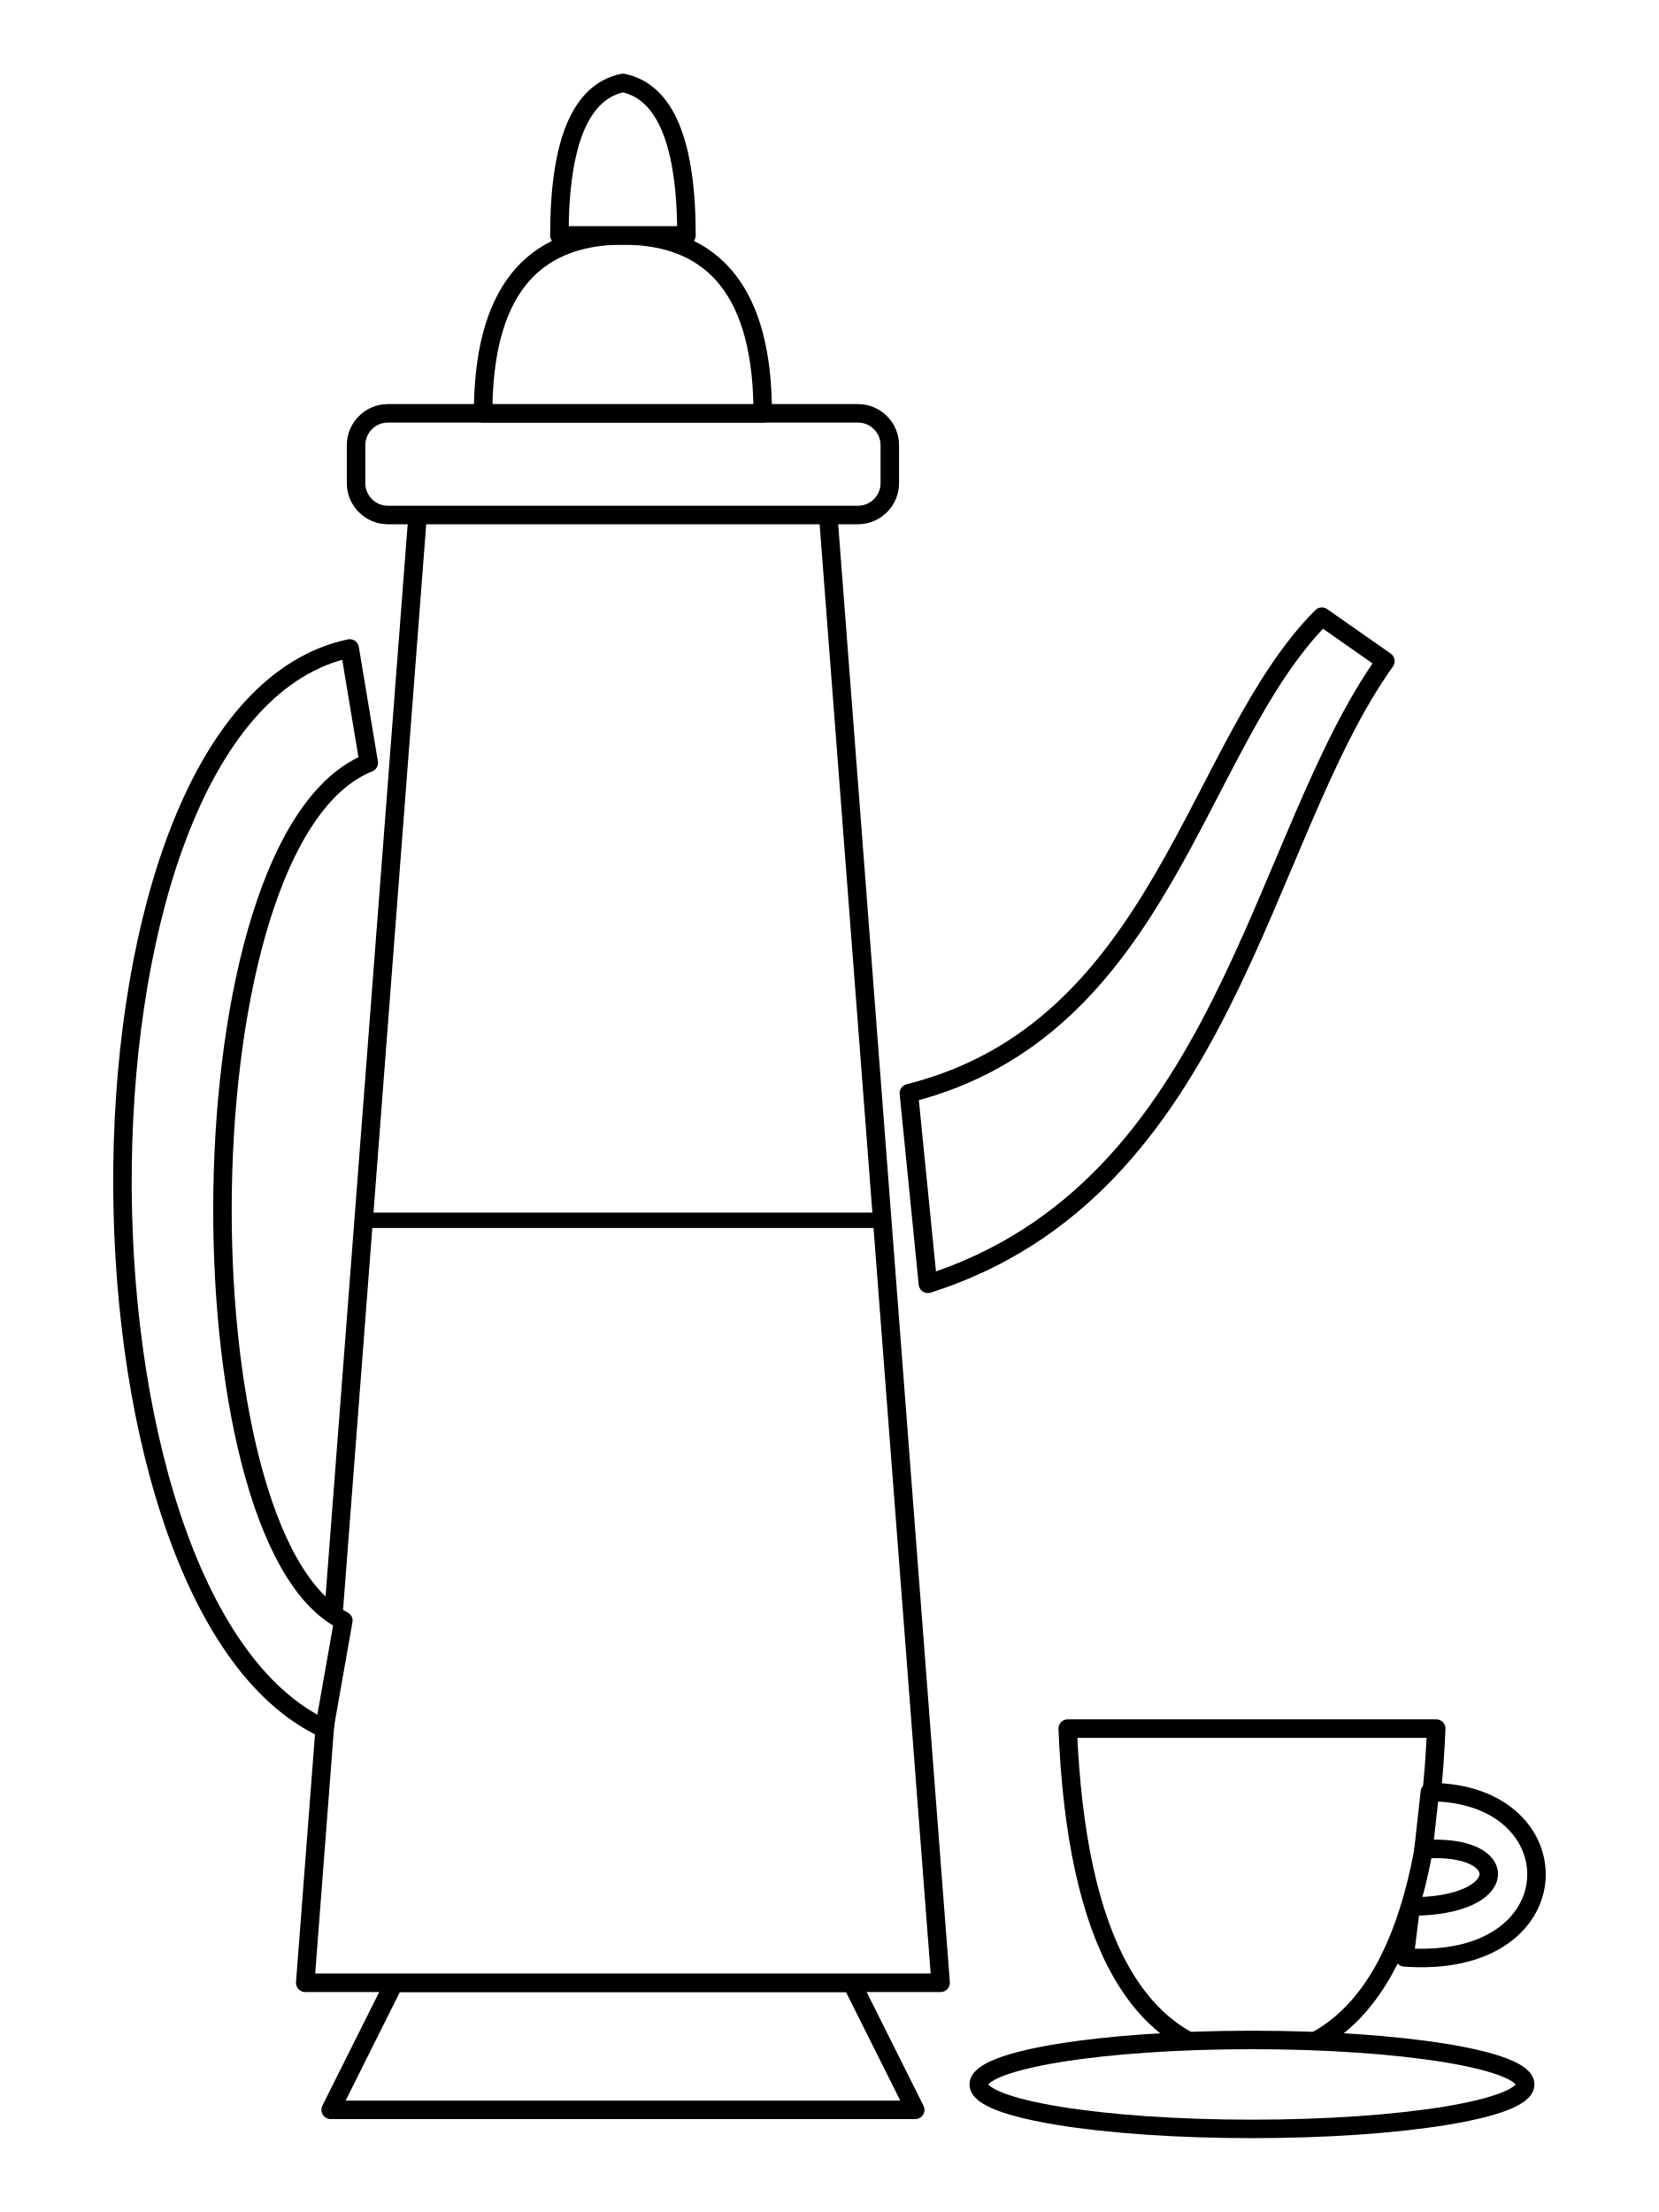
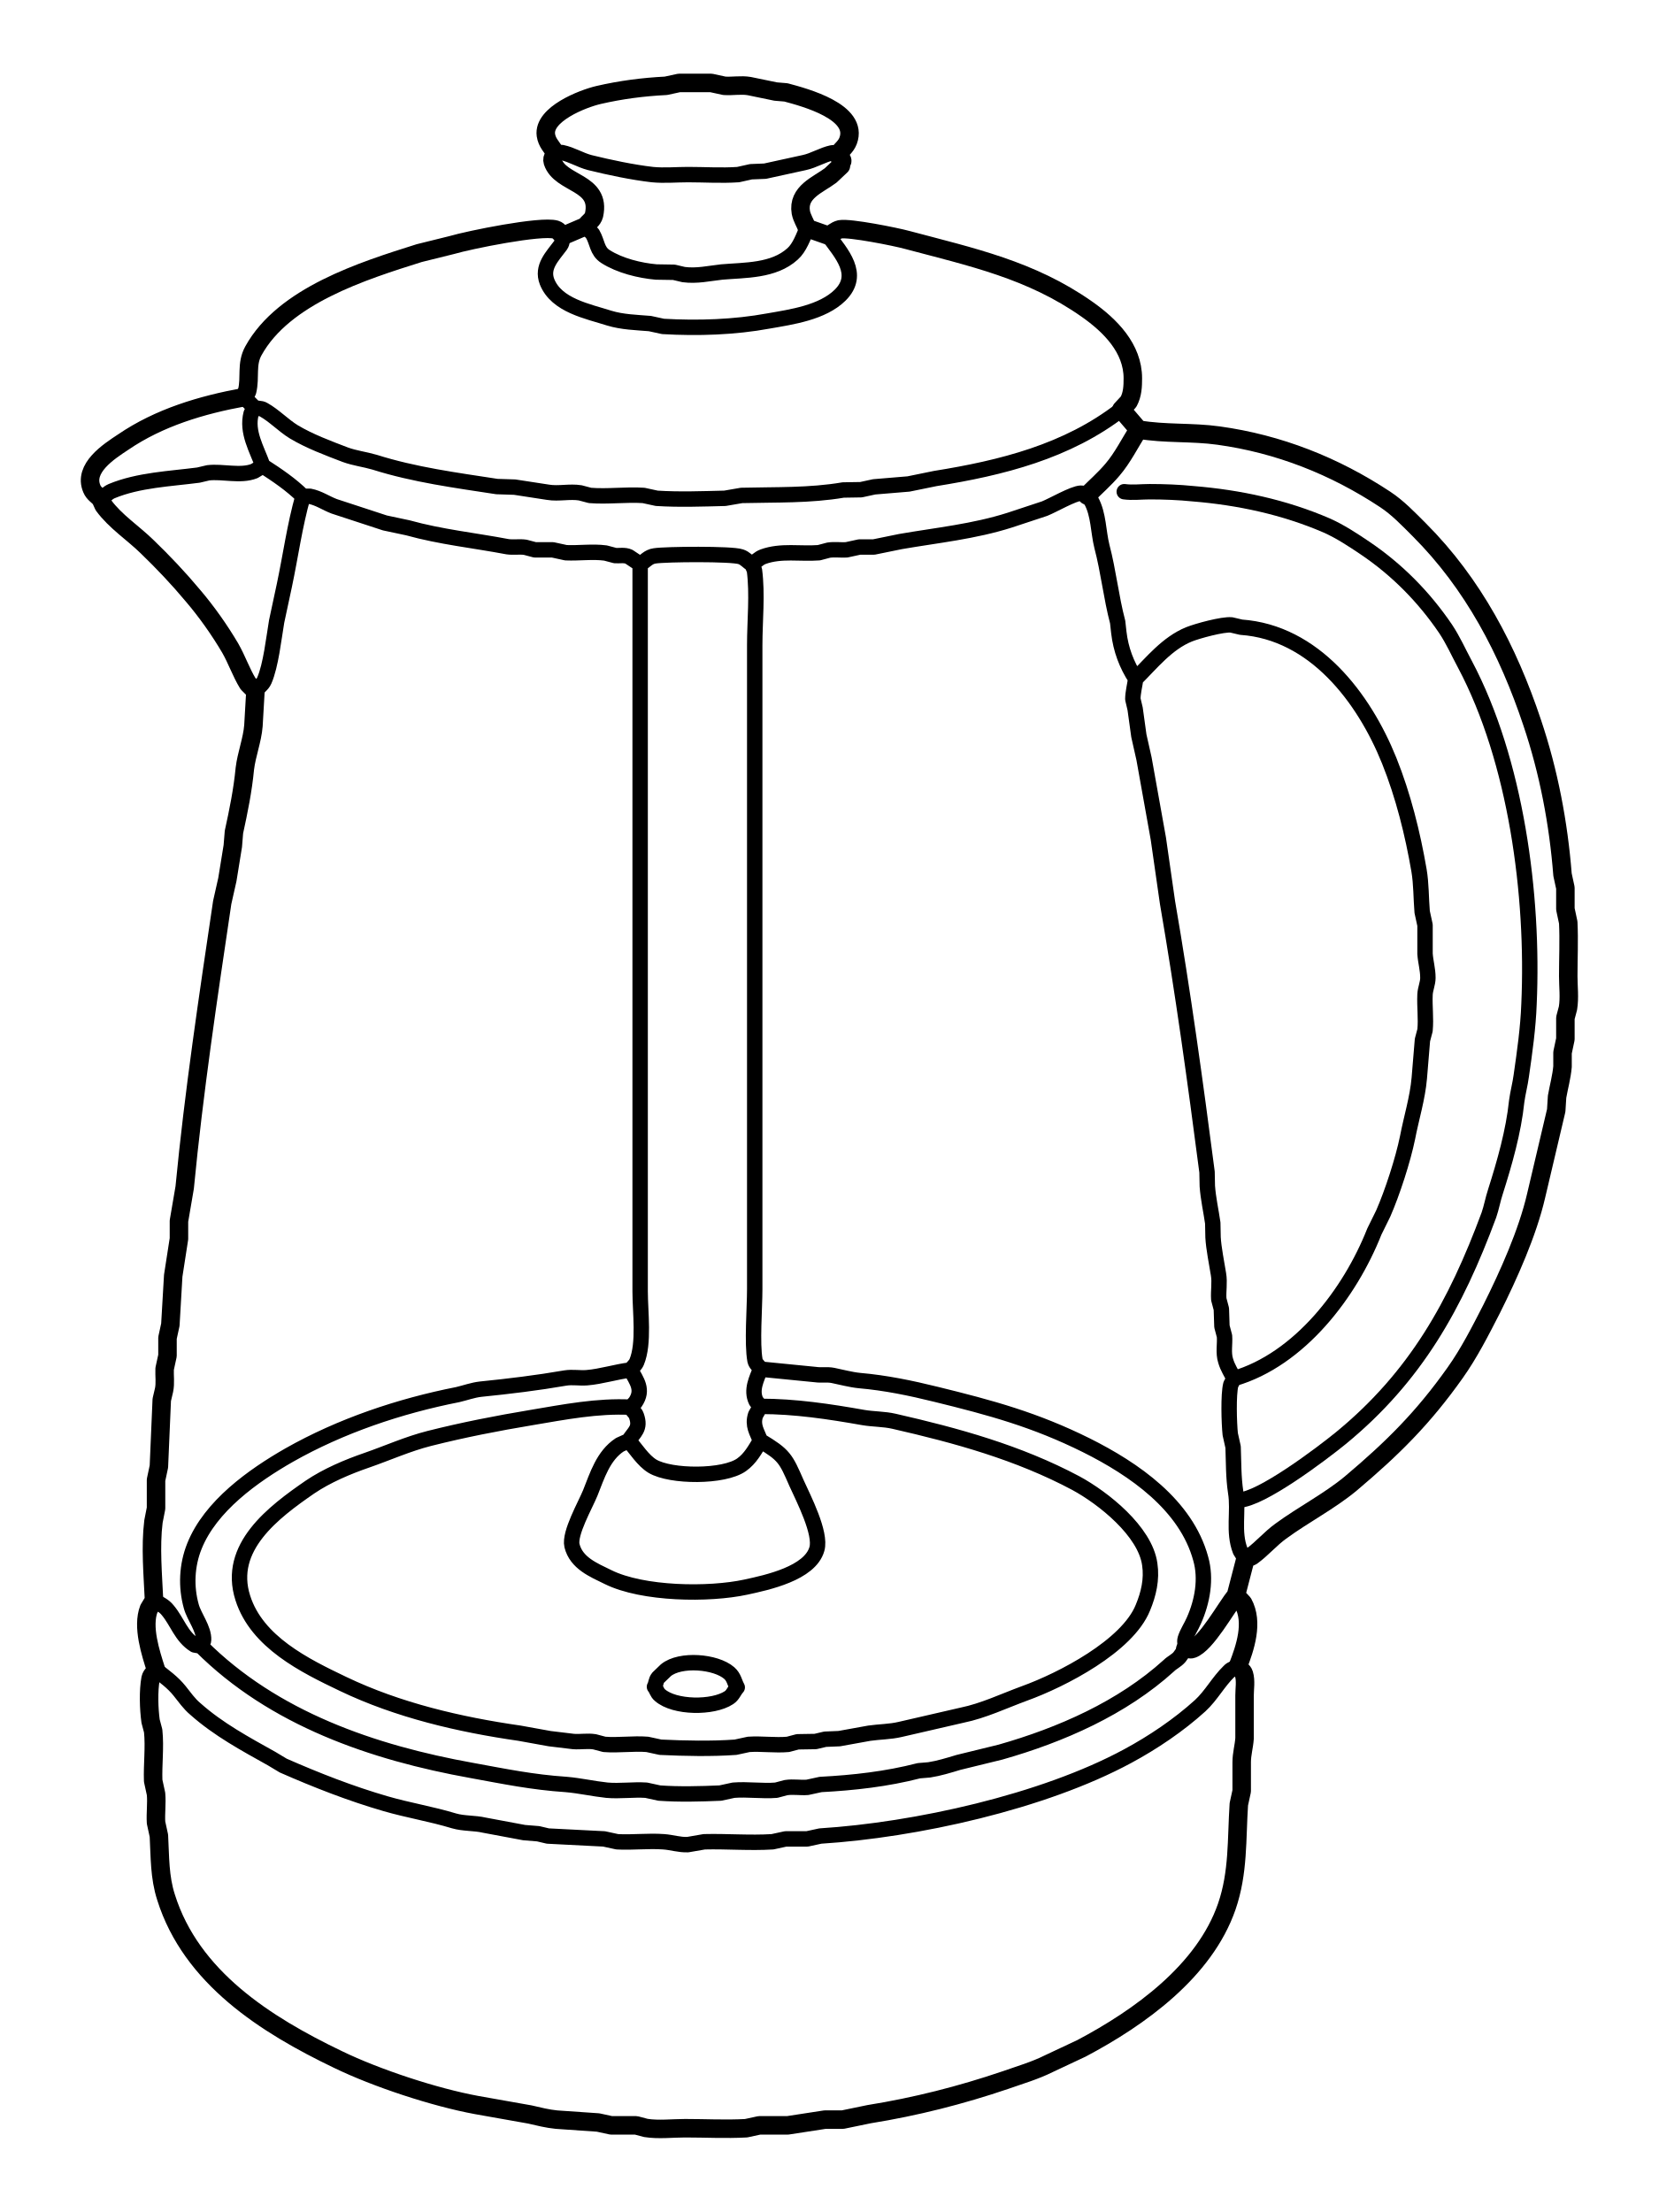
<svg xmlns="http://www.w3.org/2000/svg" version="1.1" viewBox="0 0 600 800" width="5.607in" height="7.476in" role="img" aria-label="The Coffee Percolator, a picture to color">
  <rect width="600" height="800" fill="#fff" />
-   <g transform="translate(-119.41 -110.186) scale(1.149)" fill="#fff" data-bw="white" stroke="#000" stroke-width="5.82" stroke-linecap="round" stroke-linejoin="round">
-     <path d="M228 720 L372 720 L392 760 L208 760 Z" />
-     <path d="M236 250 L364 250 L400 720 L200 720 Z" />
-     <path d="M390 440 C470 420 480 330 520 290 L540 304 C500 360 490 470 396 500 Z" />
-     <path d="M214 300 C120 320 120 600 206 640 L212 606 C160 580 160 360 220 336 Z" />
-     <path d="M226 226 L374 226 C379.5 226 384 230.5 384 236 L384 248 C384 253.5 379.5 258 374 258 L226 258 C220.5 258 216 253.5 216 248 L216 236 C216 230.5 220.5 226 226 226 Z" />
-     <path d="M256 226 C256 188.7 270.7 170 300 170 C329.3 170 344 188.7 344 226 Z" />
-     <path d="M280 170 C280 140.7 286.7 124.7 300 122 C313.3 124.7 320 140.7 320 170 Z" />
-     <path fill="none" stroke-width="4.85" d="M220 480 L380 480" />
-     <path d="M440 640 L556 640 C553.3 706.7 534 741.3 498 744 C462 741.3 442.7 706.7 440 640 Z" />
-     <path d="M554 660 C600 660 600 716 546 712 L548 696 C580 696 580 676 552 678 Z" />
-     <path d="M584 752 C584 759.7 545.5 766 498 766 C450.5 766 412 759.7 412 752 C412 744.3 450.5 738 498 738 C545.5 738 584 744.3 584 752 Z" />
+   <g transform="translate(-11.944 -13.515) scale(1.036)" fill="#fff" data-bw="white" stroke="#000" stroke-width="6.455" stroke-linecap="round" stroke-linejoin="round">
+     <path fill="none" stroke-width="5.379" d="M205.3 66.3 L207.7 66.3 C211.1 67 214 68.9 217.4 69.8 C224.3 71.5 232.3 73.2 239.3 74 C243.4 74.4 247.7 74 251.7 74 C257.5 74 263.4 74.4 269.2 74 L273.7 73 L278.6 72.8 L292.3 69.8 C295.6 69.1 298.7 67.1 302 66.4 C302.7 66.2 303.3 67.1 304 67 M216 92 L218.4 94.7 C220.1 97.6 219.9 100.7 222.9 102.6 C227.9 105.8 234.9 107.5 240.6 108 L246.8 108.1 L250.2 108.9 C254.8 109.5 259 108.5 263.5 108 C271.6 107.3 281.6 107.7 288.2 101.7 C290.7 99.5 292 95.6 293.3 92.7 M208.3 95.3 C207.7 96.4 208 97.6 207.2 98.7 C204.4 102.5 200.5 106.2 202.5 111.4 C205.8 119.7 216.7 121.7 224.2 124.1 C228.8 125.5 233.6 125.6 238.4 126 L243 127 C255.2 127.7 267.9 127.3 279.8 125.1 C287.8 123.7 298.6 122.2 304.8 116.1 C312.2 108.8 305.1 101.4 300.7 95.3 M96.7 151.7 L100.3 155.3 M100.3 155.3 C101.3 155.8 102.5 155.4 103.6 156.1 C107.2 158.1 110.5 161.6 114.1 163.8 C119.6 167.1 126.1 169.5 132.1 171.8 C135.4 173 138.9 173.4 142.3 174.4 C156.2 178.8 170.7 180.7 185 182.9 L191.2 183.1 L202.9 184.9 C206.6 185.5 210.4 184.5 214.1 185.1 L217.5 186 C223.7 186.5 230 185.6 236.2 186 L240.8 187 C248.6 187.5 256.8 187.2 264.6 187 L270.4 186 C282.3 185.7 294.2 186.1 305.9 184.1 L312.1 184 L316.7 183 L328.7 182 L338 180.1 C361.1 176.4 384.1 170.7 403 156 M100.3 155.3 L99.2 157.4 C97.5 163.9 101.2 169.8 103.3 175.7 M103.3 175.7 C108.4 179 113 182.1 117.3 186.3 M103.3 175.7 L100.3 177.5 C95.5 179.4 89.3 177.5 84.2 178.1 L80.8 178.9 C70.9 180.2 59.9 180.6 50.5 184.5 C48.9 185.2 48.1 186.4 46.7 187.3 M117.3 186.3 L119.7 186.3 C122.8 186.9 125.3 188.7 128.2 189.8 L145.9 195.6 L153.9 197.3 C165.4 200.5 177.1 201.7 188.7 203.9 C190.8 204.2 192.9 203.8 194.9 204.1 L198.3 205 L204.5 205 L209.1 206 C213.7 206.2 218.4 205.5 222.9 206.1 L226.3 207 C227.8 207.1 229.6 206.7 231.1 207.4 L235 210 M117.3 186.3 C114.4 196.5 113 207 110.8 217.4 L108.1 230 C107.1 235.9 106.1 245.3 103.8 250.6 C103.1 252.2 101.6 253 100.7 254.3 M391 186 L392.5 187.9 C395.1 192.7 394.9 198.6 396.2 203.8 C398.5 212.5 399.4 221.5 401.7 230.2 L402.1 233.8 C402.8 239.8 404.8 245.1 408 250 M391 186 C390.3 186.1 389.7 185.1 388.9 185.2 C386.2 185.3 379.2 189.4 376.2 190.6 L364.1 194.6 C351.6 198.6 338.6 199.9 325.9 202.1 L316.6 204 L311.6 204 L307 205 C304.9 205.1 302.8 204.8 300.8 205.1 L297.4 206 C290.9 206.5 284.2 205.1 277.9 207.4 C276.3 208 275.4 209.2 274 210 M235 210 C236.8 209 237.8 207.4 240.1 207.1 C243.9 206.5 267 206.3 270.1 207.4 C271.7 207.9 272.6 209.2 274 210 M235 210 L235 411.4 L235 463.9 C235 471 236.5 482 233.8 488.5 C233.3 489.7 232.3 490.3 231.7 491.3 M274 210 L274.9 212.1 C276 220.5 275 229.8 275 238.3 L275 279.5 L275 414.4 L275 463.1 C275 469.7 274 482.1 275.1 488 C275.4 489.4 276.6 489.9 277 491 M408 250 C413.6 244.4 419 237.6 426.6 234.5 C429.6 233.3 438.4 230.9 441.4 231.2 L444.8 232 C470.3 233.8 487.6 256.5 496.5 278.6 C501.4 290.8 504.7 304.1 506.9 316.9 C507.7 321.6 507.6 326.6 508 331.4 L509 336 L509 346 C509.2 348.9 510 351.4 510 354.4 C510 356.4 509.1 358.2 509 360.2 C508.8 364.4 509.4 368.6 509 372.7 L508.1 376.1 L507 389.4 C506.4 396.4 504.2 403.4 502.9 410.2 C501.3 418 497.6 429.4 494.4 436.7 L491.3 443 C482.8 464.5 465.2 487.6 442.3 494.3 M408 250 C407.7 252.2 407 254.9 407 257.1 L407.8 260.5 L409.1 269.9 L410.9 277.9 L415.9 305.8 L419.1 328.1 C424.5 359.4 428.8 390.7 432.9 422.2 L433 427.1 C433.3 431.4 434.3 435.8 434.9 440 L435 445 C435.2 448.8 436.3 454.1 436.9 457.9 C437.4 460.8 436.8 463.7 437 466.6 L437.9 470 L438.1 476.1 L439 479.5 C439.2 482.3 438.5 485.3 439.4 488.1 C440.1 490.5 441.3 492.2 442.3 494.3 M231.7 491.3 C226.6 491.9 221.4 493.6 216.4 494 C213.9 494.2 211.4 493.7 208.9 494.1 C199.1 495.8 189.2 497 179.3 498 C176.6 498.3 173.9 499.3 171.3 499.9 C151 503.9 130.5 510.8 112.5 521 C99.9 528.2 85 538.8 79.4 552.8 C76.7 559.5 76.4 567 78.3 573.8 C79.3 577.5 82.8 581.7 82.6 585.6 C82.6 586.4 81.7 586.9 81.7 587.7 M231.7 491.3 C233.8 495.2 236.3 498.2 233.3 502.6 L231.7 504.3 M277 491 L296.2 492.9 C298.2 493.2 300.3 492.8 302.3 493.2 C305.3 493.8 308.5 494.7 311.6 495 C320.7 495.8 329.4 497.6 338.3 499.8 C357.5 504.5 372.9 508.7 390.8 517.6 C407.4 525.9 425.6 538.4 430.7 557.2 C432.7 564.2 431.3 572.1 428.3 578.8 C427.4 580.9 426 582.9 425.3 585.1 C424.9 586.4 425.5 587.5 425.3 588.7 M277 491 C275.7 494.4 273.6 498.3 275.5 502.2 L277 504 M442.3 494.3 L441.2 496.4 C440.3 499.9 440.6 509.9 441 513.7 L442 518.2 C442.2 523.6 442.1 528.7 442.9 534 C444 540.7 441.9 547.8 444.5 554.4 L446.3 557.3 M231.7 504.3 C220.1 503.7 208.4 506 197.1 507.9 C185.1 509.9 173.3 512.2 161.4 515.2 C153.9 517.1 146.8 520.3 139.6 522.8 C132.9 525.1 125.6 528.2 119.7 532.2 C107.1 540.9 90.6 553.2 96.3 570.9 C101.2 586.3 117.9 594.5 131.3 600.9 C150.5 610.1 172 615.1 192.9 618.1 L203.4 620 L211.7 621 C214.1 621.2 216.7 620.7 219.1 621.1 L222.5 622 C227.5 622.4 232.5 621.6 237.5 622 L242.1 623 C250.6 623.4 259.8 623.6 268.3 623 L272.9 622 C277.4 621.7 282.1 622.4 286.6 622 L290 621.1 L296.2 621 L299.6 620.2 L304.5 620 L315 618.1 C318.5 617.6 322.3 617.6 325.7 616.8 L347.4 611.8 C354.8 610.3 362.1 606.8 369.2 604.2 C382.2 599.5 405.1 587.7 410.5 574.3 C412.5 569.5 413.7 564.4 412.9 559.1 C411.3 547.6 396.7 536 387.1 530.8 C367 520.1 345.5 514.2 323.6 509.2 C320.1 508.4 316.4 508.5 312.9 507.9 C301 505.8 289.1 504 277 504 M231.7 504.3 C232.1 505.4 233.3 506.1 233.7 507.3 C235.3 511.8 232.9 512.9 231 516 M277 504 L275.3 507 C274.1 510.7 275.8 512.9 277 516 M231 516 C233.5 518.8 236 522.9 239.3 524.9 C245.7 528.7 264.2 528.8 270.4 524.4 C273.5 522.2 275.1 519.1 277 516 M231 516 L227.9 517.4 C222.1 521.2 220 528.2 217.6 534.2 C215.9 538.4 210.2 548.3 211.2 552.6 C212.7 558.7 218.7 561.1 223.8 563.6 C235.9 569.6 259 569.9 271.9 567.1 C279.3 565.5 294.3 562.3 296.7 553.8 C298.3 548.3 292 536.1 289.6 530.8 C285.8 522.1 285.3 521 277 516 M65.3 571.7 C67 572.9 68.7 573.4 70.1 575.2 C73.4 579.1 74.8 584.4 79.5 587.3 L81.7 587.7 M81.7 587.7 C107 613 141.7 624.9 176.2 631.1 C187.7 633.2 197.3 635.2 209.2 636 C213.9 636.4 218.7 637.5 223.4 638 C227.9 638.4 232.6 637.7 237.1 638 L241.7 639 C248.6 639.5 256.1 639.3 263 639 L267.6 638 C272.5 637.6 277.6 638.4 282.5 638 L285.9 637.1 C288.4 636.7 290.9 637.2 293.4 637 L298 636 C309.5 635.4 321.1 634.1 332.3 631.2 L335.9 630.9 C339.2 630.4 342.8 629.3 346.1 628.3 L360.8 624.7 C381.9 618.7 403.3 609.3 419.6 594.5 C420.7 593.4 422.2 592.8 423.3 591.5 L425.3 588.7 M443.7 594.7 C442.7 595.4 441.5 595.5 440.6 596.5 C436.8 600.2 434.4 604.9 430.5 608.5 C423 615.3 414.1 621.3 405.2 626.1 C375.6 642.1 331.1 651.9 297.9 654 L293.3 655 L285.8 655 L281.2 656 C273.3 656.5 265.3 655.8 257.4 656 L251.6 657 C248.6 657.1 246.1 656.2 243.2 656 C237.8 655.6 232.4 656.3 227 656 L222.4 655 L202.8 654 L199.4 653.2 L194.5 652.8 L180.6 650.2 C177.2 649.4 173.4 649.7 170 648.7 C162.1 646.3 154 645 146.1 642.7 C134 639.2 122 634.5 110.4 629.4 L106.4 627 C97.1 621.8 87.8 616.8 79.8 609.7 C77.5 607.8 76 605.5 74.2 603.3 C71.8 600.3 68.8 598.2 66 596 M268.9 602.1 C267.8 603.3 267.4 604.8 266 605.7 C260.4 609.4 247 609.3 241.9 604.8 C240.9 604 240.7 602.7 240 601.9 C240.6 600.9 240.4 599.8 241.3 598.7 L244 596.1 C249 592 261.4 593 266.1 597.1 C267.8 598.6 267.9 600.3 268.9 602.1 Z" />
+     <path fill="none" stroke-width="5.379" d="M444 536.7 C451.7 536.6 473.1 520.4 479.6 515.1 C505.8 493.6 519.7 468.5 531.3 437.2 C532.2 434.6 532.7 431.7 533.6 429 C536.8 418.9 539.9 408.1 541 397.5 C541.4 394.5 542.2 391.6 542.6 388.6 C543.8 380.3 545 371.8 545.3 363.5 C547 325.6 540.8 278.6 522.9 244.9 C520.7 240.8 518.8 236.5 516.2 232.6 C508.6 221.4 499.2 211.9 488.1 204.4 C483.8 201.5 479.4 198.6 474.7 196.5 C459.9 190.1 444 186.7 428 185.4 C423.1 184.9 417.8 184.7 412.9 184.7 C409.9 184.7 406.9 185.1 404 184.7" />
+     <path fill="none" d="M205.3 66.3 C204.1 64.2 202.5 62.9 202.1 60.2 C201.1 52.9 214.9 47.5 220.5 46.2 C228.3 44.4 236 43.4 244 43 L248.6 42 L259.8 42 L264.4 43 C267.3 43.2 270.2 42.6 273.1 43.1 L282.3 45 L285.9 45.3 C292.6 47.1 311.4 52.1 307.6 62.2 C306.8 64.3 305.2 65.3 304 67 M205.3 66.3 C205.4 67.5 204 67.9 204.5 69.5 C207.1 77.5 221.5 76.4 218.9 88.1 C218.4 90 216.9 90.5 216 92 M304 67 C304.2 67.8 305.2 68.1 305.5 68.9 C305.8 69.5 304.9 70.2 305.1 70.9 L301.5 74.3 C297.1 77.6 289.9 80.1 291.1 87.2 C291.5 89.2 292.6 90.8 293.3 92.7 M216 92 L208.3 95.3 M293.3 92.7 L300.7 95.3 M208.3 95.3 C207.2 94.9 206.8 93.6 205.5 93.2 C200.4 91.7 175.3 96.8 169.2 98.6 L157.9 101.4 C138.2 107.6 110.6 116.3 100 135.5 C97.4 140.2 99 144.7 97.8 149.6 L96.7 151.7 M300.7 95.3 C302.1 94.7 303.1 93.5 304.8 93.1 C308.2 92.5 324.2 95.7 328.2 96.8 C350.7 102.8 371.4 107.2 391 121 C399.1 126.7 407 134.6 407 145.1 C407 147.9 406.9 150.7 405.5 153.3 L403 156 M96.7 151.7 C81.9 154.4 67.1 158.8 54.5 167.4 C49.5 170.7 40.5 176.5 43.6 183.7 C44.3 185.4 45.7 186 46.7 187.3 M403 156 L409 163 M409 163 C418.2 164.6 427.6 163.8 436.9 165.1 C457.9 168 477.4 175.7 495.1 187.4 C499.5 190.3 503.2 194.2 507 198 C525.8 216.8 538 240.1 546.4 265.3 C552.2 282.5 555.6 300.5 557 318.4 L558 323 L558 330.4 L559 335.1 C559.3 341.3 559 347.6 559 353.8 C559 357.4 559.5 361.4 558.9 365 L558 368.4 L558 375.8 L557 380.5 L557 385.4 C556.7 388.9 555.7 392.5 555.1 395.9 L554.8 400.7 L547.8 430.4 C544.8 443.4 538.2 458.1 532.2 470.1 C528.3 477.7 524.4 485.4 519.5 492.3 C508.3 508.1 497.7 518.6 483 531 C475.5 537.2 466.5 541.8 458.6 547.6 C455 550.2 452.1 553.7 448.5 556.3 L446.3 557.3 M409 163 C406 167.6 403.5 172.8 399.9 177 C397.2 180.2 394 183 391 186 M46.7 187.3 L47.7 189.5 C51.8 195.1 58 199.1 62.9 203.9 C68.5 209.3 73.9 215 78.9 221 C83.6 226.5 88.2 233 91.9 239.3 C94.2 243.3 95.7 247.8 98.1 251.7 L100.7 254.3 M100.7 254.3 L100 266.4 C99.6 271.4 97.6 276.4 97 281.4 C96.3 288.8 94.8 296.2 93.2 303.5 L92.8 308.4 L90.9 320.1 L89.1 328.1 C84.2 361.1 79.2 394.3 76 427.6 L74 439.3 L74 445.5 L72 458.4 L71 475.5 L70 480.1 L70 486.3 L69 490.9 C68.9 493.4 69.3 495.9 68.8 498.3 L68 501.7 L67 525 L66 529.7 L66 539.6 L65.1 544.2 C64 553.1 64.9 562.8 65.3 571.7 M446.3 557.3 L443 570 M443 570 L445.5 572.7 C449.2 579.4 446.2 588.3 443.7 594.7 M443 570 C439.5 574.3 432.6 587 427.7 588.7 C427 589 426.1 588.4 425.3 588.7 M65.3 571.7 L63.5 574.7 C61.1 580.9 64.1 590.1 66 596 M443.7 594.7 C444.2 595.8 445.4 596.2 445.8 597.5 C446.5 599.8 446 602.6 446 604.9 L446 619.9 C445.8 622.8 445 625.3 445 628.3 L445 638.3 L444 642.9 C443.2 655.1 443.9 666.7 439.8 678.6 C432 701.2 409.3 717.4 389.1 728.1 L377.6 733.5 C372.8 735.9 367.6 737.4 362.5 739.2 C346.9 744.5 331.1 748.5 314.9 751.1 L305.7 753 L299.5 753 L286.5 755 L276.6 755 L272 756 C264.9 756.4 257.8 756 250.7 756 C246.3 756 241.4 756.6 237 755.9 L233.6 755 L224.9 755 L220.3 754 L205.8 753 C202.7 752.7 199.5 751.9 196.5 751.2 L177.9 747.9 C163.2 745.2 142.9 738.5 129.5 732 C104.3 719.9 78.3 703.4 69.5 675.4 C67.2 668.3 67.4 661.3 67 653.9 L66 649.3 C65.8 646 66.3 642.6 66 639.3 L65 634.7 C64.8 629 65.6 623 65 617.3 L64.1 613.9 C63.5 609.6 63.3 603.3 64.1 599 C64.4 597.6 65.6 597.1 66 596" />
  </g>
</svg>
